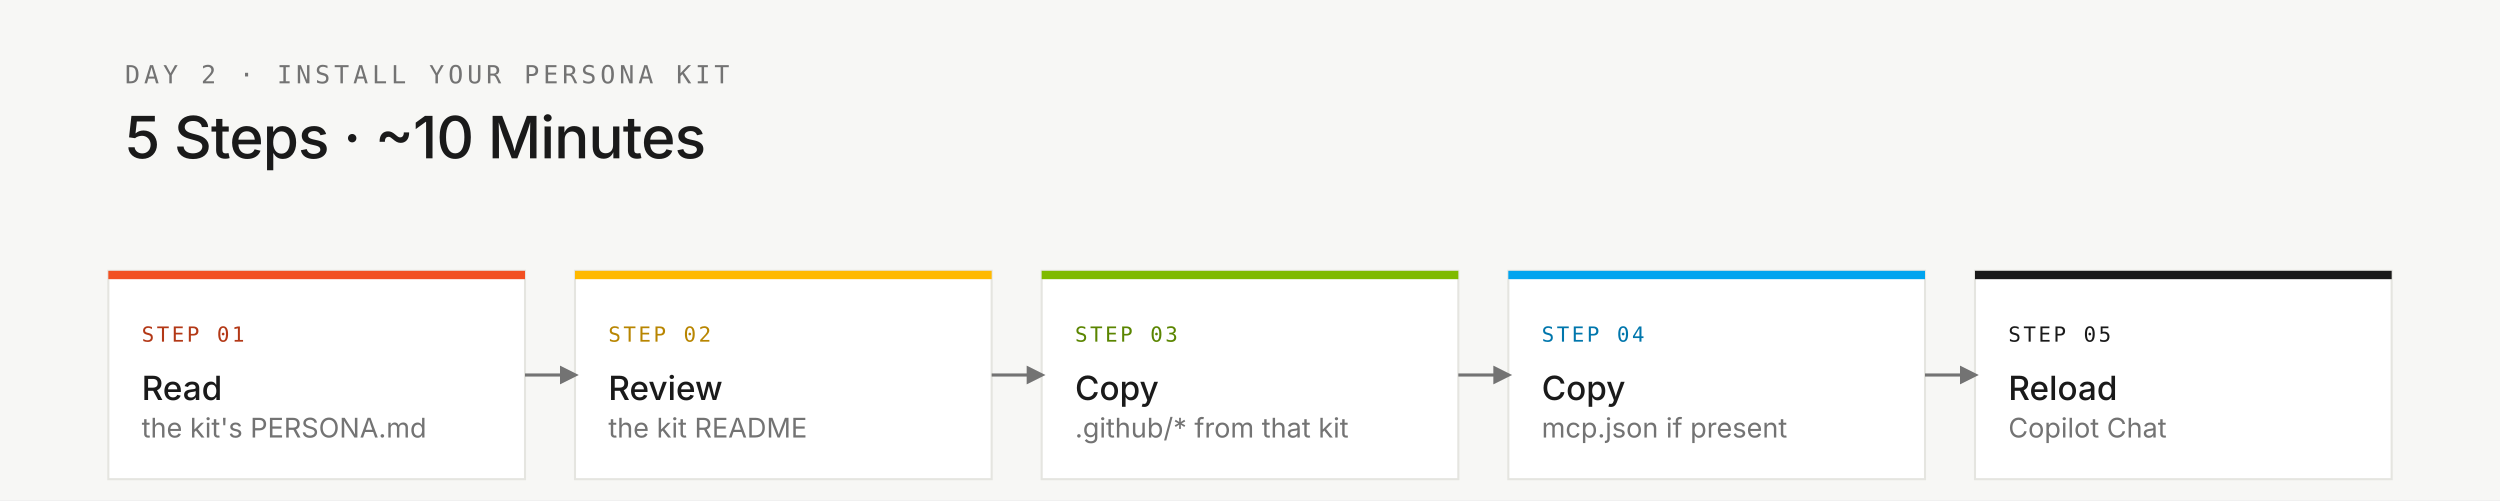
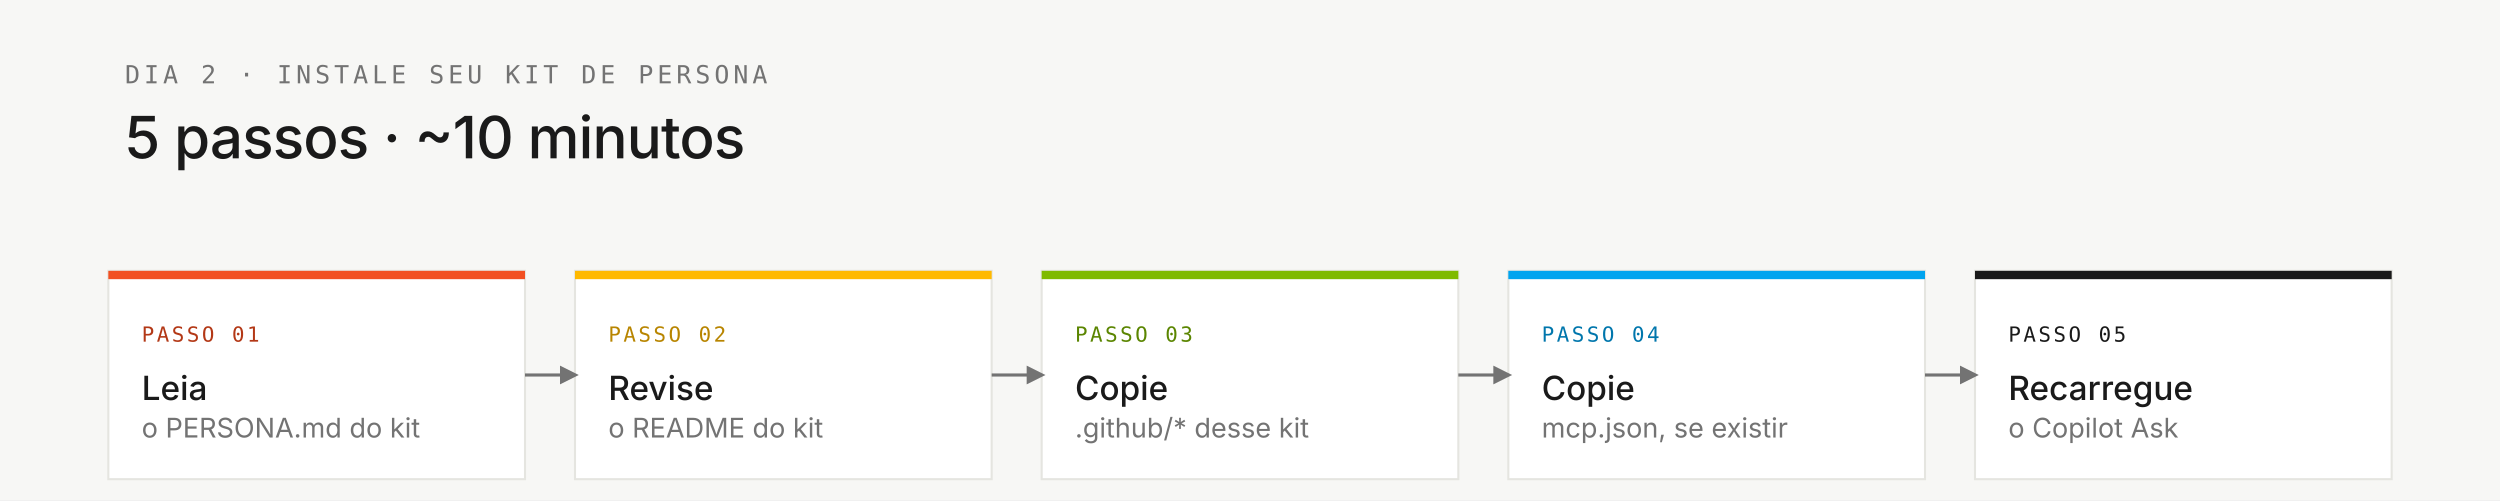
<svg xmlns="http://www.w3.org/2000/svg" viewBox="0 0 1200 240" font-family="Inter, system-ui, sans-serif">
  <rect width="1200" height="240" fill="#F7F7F5" />
-   <text x="60" y="40" fill="#737373" font-family="JetBrains Mono, monospace" font-size="12" font-weight="500" letter-spacing="1.9">DAY 2 · INSTALL YOUR PERSONA KIT</text>
-   <text x="60" y="76" fill="#1A1A1A" font-size="28" font-weight="500" letter-spacing="-0.4">5 Steps · ~10 Minutes</text>
+   <text x="60" y="40" fill="#737373" font-family="JetBrains Mono, monospace" font-size="12" font-weight="500" letter-spacing="1.9">DIA 2 · INSTALE SEU KIT DE PERSONA</text>
+   <text x="60" y="76" fill="#1A1A1A" font-size="28" font-weight="500" letter-spacing="-0.4">5 passos · ~10 minutos</text>
  <g transform="translate(52, 130)">
    <rect width="200" height="100" fill="#FFFFFF" stroke="#E5E5E0" stroke-width="1" />
    <rect x="0" y="0" width="200" height="4" fill="#F25022" />
-     <text x="16" y="34" fill="#B33816" font-family="JetBrains Mono, monospace" font-size="10" font-weight="500" letter-spacing="1.2">STEP 01</text>
-     <text x="16" y="62" fill="#1A1A1A" font-size="16" font-weight="500">Read</text>
-     <text x="16" y="80" fill="#737373" font-size="13">the kit's PERSONA.md</text>
+     <text x="16" y="34" fill="#B33816" font-family="JetBrains Mono, monospace" font-size="10" font-weight="500" letter-spacing="1.2">PASSO 01</text>
+     <text x="16" y="62" fill="#1A1A1A" font-size="16" font-weight="500">Leia</text>
+     <text x="16" y="80" fill="#737373" font-size="13">o PERSONA.md do kit</text>
  </g>
  <g transform="translate(276, 130)">
    <rect width="200" height="100" fill="#FFFFFF" stroke="#E5E5E0" stroke-width="1" />
    <rect x="0" y="0" width="200" height="4" fill="#FFB900" />
-     <text x="16" y="34" fill="#B88500" font-family="JetBrains Mono, monospace" font-size="10" font-weight="500" letter-spacing="1.2">STEP 02</text>
-     <text x="16" y="62" fill="#1A1A1A" font-size="16" font-weight="500">Review</text>
-     <text x="16" y="80" fill="#737373" font-size="13">the kit README</text>
+     <text x="16" y="34" fill="#B88500" font-family="JetBrains Mono, monospace" font-size="10" font-weight="500" letter-spacing="1.2">PASSO 02</text>
+     <text x="16" y="62" fill="#1A1A1A" font-size="16" font-weight="500">Revise</text>
+     <text x="16" y="80" fill="#737373" font-size="13">o README do kit</text>
  </g>
  <g transform="translate(500, 130)">
    <rect width="200" height="100" fill="#FFFFFF" stroke="#E5E5E0" stroke-width="1" />
    <rect x="0" y="0" width="200" height="4" fill="#7FBA00" />
-     <text x="16" y="34" fill="#5A8500" font-family="JetBrains Mono, monospace" font-size="10" font-weight="500" letter-spacing="1.2">STEP 03</text>
-     <text x="16" y="62" fill="#1A1A1A" font-size="16" font-weight="500">Copy</text>
-     <text x="16" y="80" fill="#737373" font-size="13">.github/* from that kit</text>
+     <text x="16" y="34" fill="#5A8500" font-family="JetBrains Mono, monospace" font-size="10" font-weight="500" letter-spacing="1.2">PASSO 03</text>
+     <text x="16" y="62" fill="#1A1A1A" font-size="16" font-weight="500">Copie</text>
+     <text x="16" y="80" fill="#737373" font-size="13">.github/* desse kit</text>
  </g>
  <g transform="translate(724, 130)">
    <rect width="200" height="100" fill="#FFFFFF" stroke="#E5E5E0" stroke-width="1" />
    <rect x="0" y="0" width="200" height="4" fill="#00A4EF" />
-     <text x="16" y="34" fill="#0076AC" font-family="JetBrains Mono, monospace" font-size="10" font-weight="500" letter-spacing="1.2">STEP 04</text>
-     <text x="16" y="62" fill="#1A1A1A" font-size="16" font-weight="500">Copy</text>
-     <text x="16" y="80" fill="#737373" font-size="13">mcp.json if present</text>
+     <text x="16" y="34" fill="#0076AC" font-family="JetBrains Mono, monospace" font-size="10" font-weight="500" letter-spacing="1.2">PASSO 04</text>
+     <text x="16" y="62" fill="#1A1A1A" font-size="16" font-weight="500">Copie</text>
+     <text x="16" y="80" fill="#737373" font-size="13">mcp.json, se existir</text>
  </g>
  <g transform="translate(948, 130)">
    <rect width="200" height="100" fill="#FFFFFF" stroke="#E5E5E0" stroke-width="1" />
    <rect x="0" y="0" width="200" height="4" fill="#1A1A1A" />
-     <text x="16" y="34" fill="#1A1A1A" font-family="JetBrains Mono, monospace" font-size="10" font-weight="500" letter-spacing="1.2">STEP 05</text>
-     <text x="16" y="62" fill="#1A1A1A" font-size="16" font-weight="500">Reload</text>
-     <text x="16" y="80" fill="#737373" font-size="13">Copilot Chat</text>
+     <text x="16" y="34" fill="#1A1A1A" font-family="JetBrains Mono, monospace" font-size="10" font-weight="500" letter-spacing="1.2">PASSO 05</text>
+     <text x="16" y="62" fill="#1A1A1A" font-size="16" font-weight="500">Recarregue</text>
+     <text x="16" y="80" fill="#737373" font-size="13">o Copilot Ask</text>
  </g>
  <g fill="none" stroke="#737373" stroke-width="1.5">
    <line x1="252" y1="180" x2="276" y2="180" marker-end="url(#a)" />
    <line x1="476" y1="180" x2="500" y2="180" marker-end="url(#a)" />
    <line x1="700" y1="180" x2="724" y2="180" marker-end="url(#a)" />
    <line x1="924" y1="180" x2="948" y2="180" marker-end="url(#a)" />
  </g>
  <defs>
    <marker id="a" viewBox="0 0 10 10" refX="8" refY="5" markerWidth="6" markerHeight="6" orient="auto">
      <path d="M0,0 L10,5 L0,10 z" fill="#737373" />
    </marker>
  </defs>
</svg>
